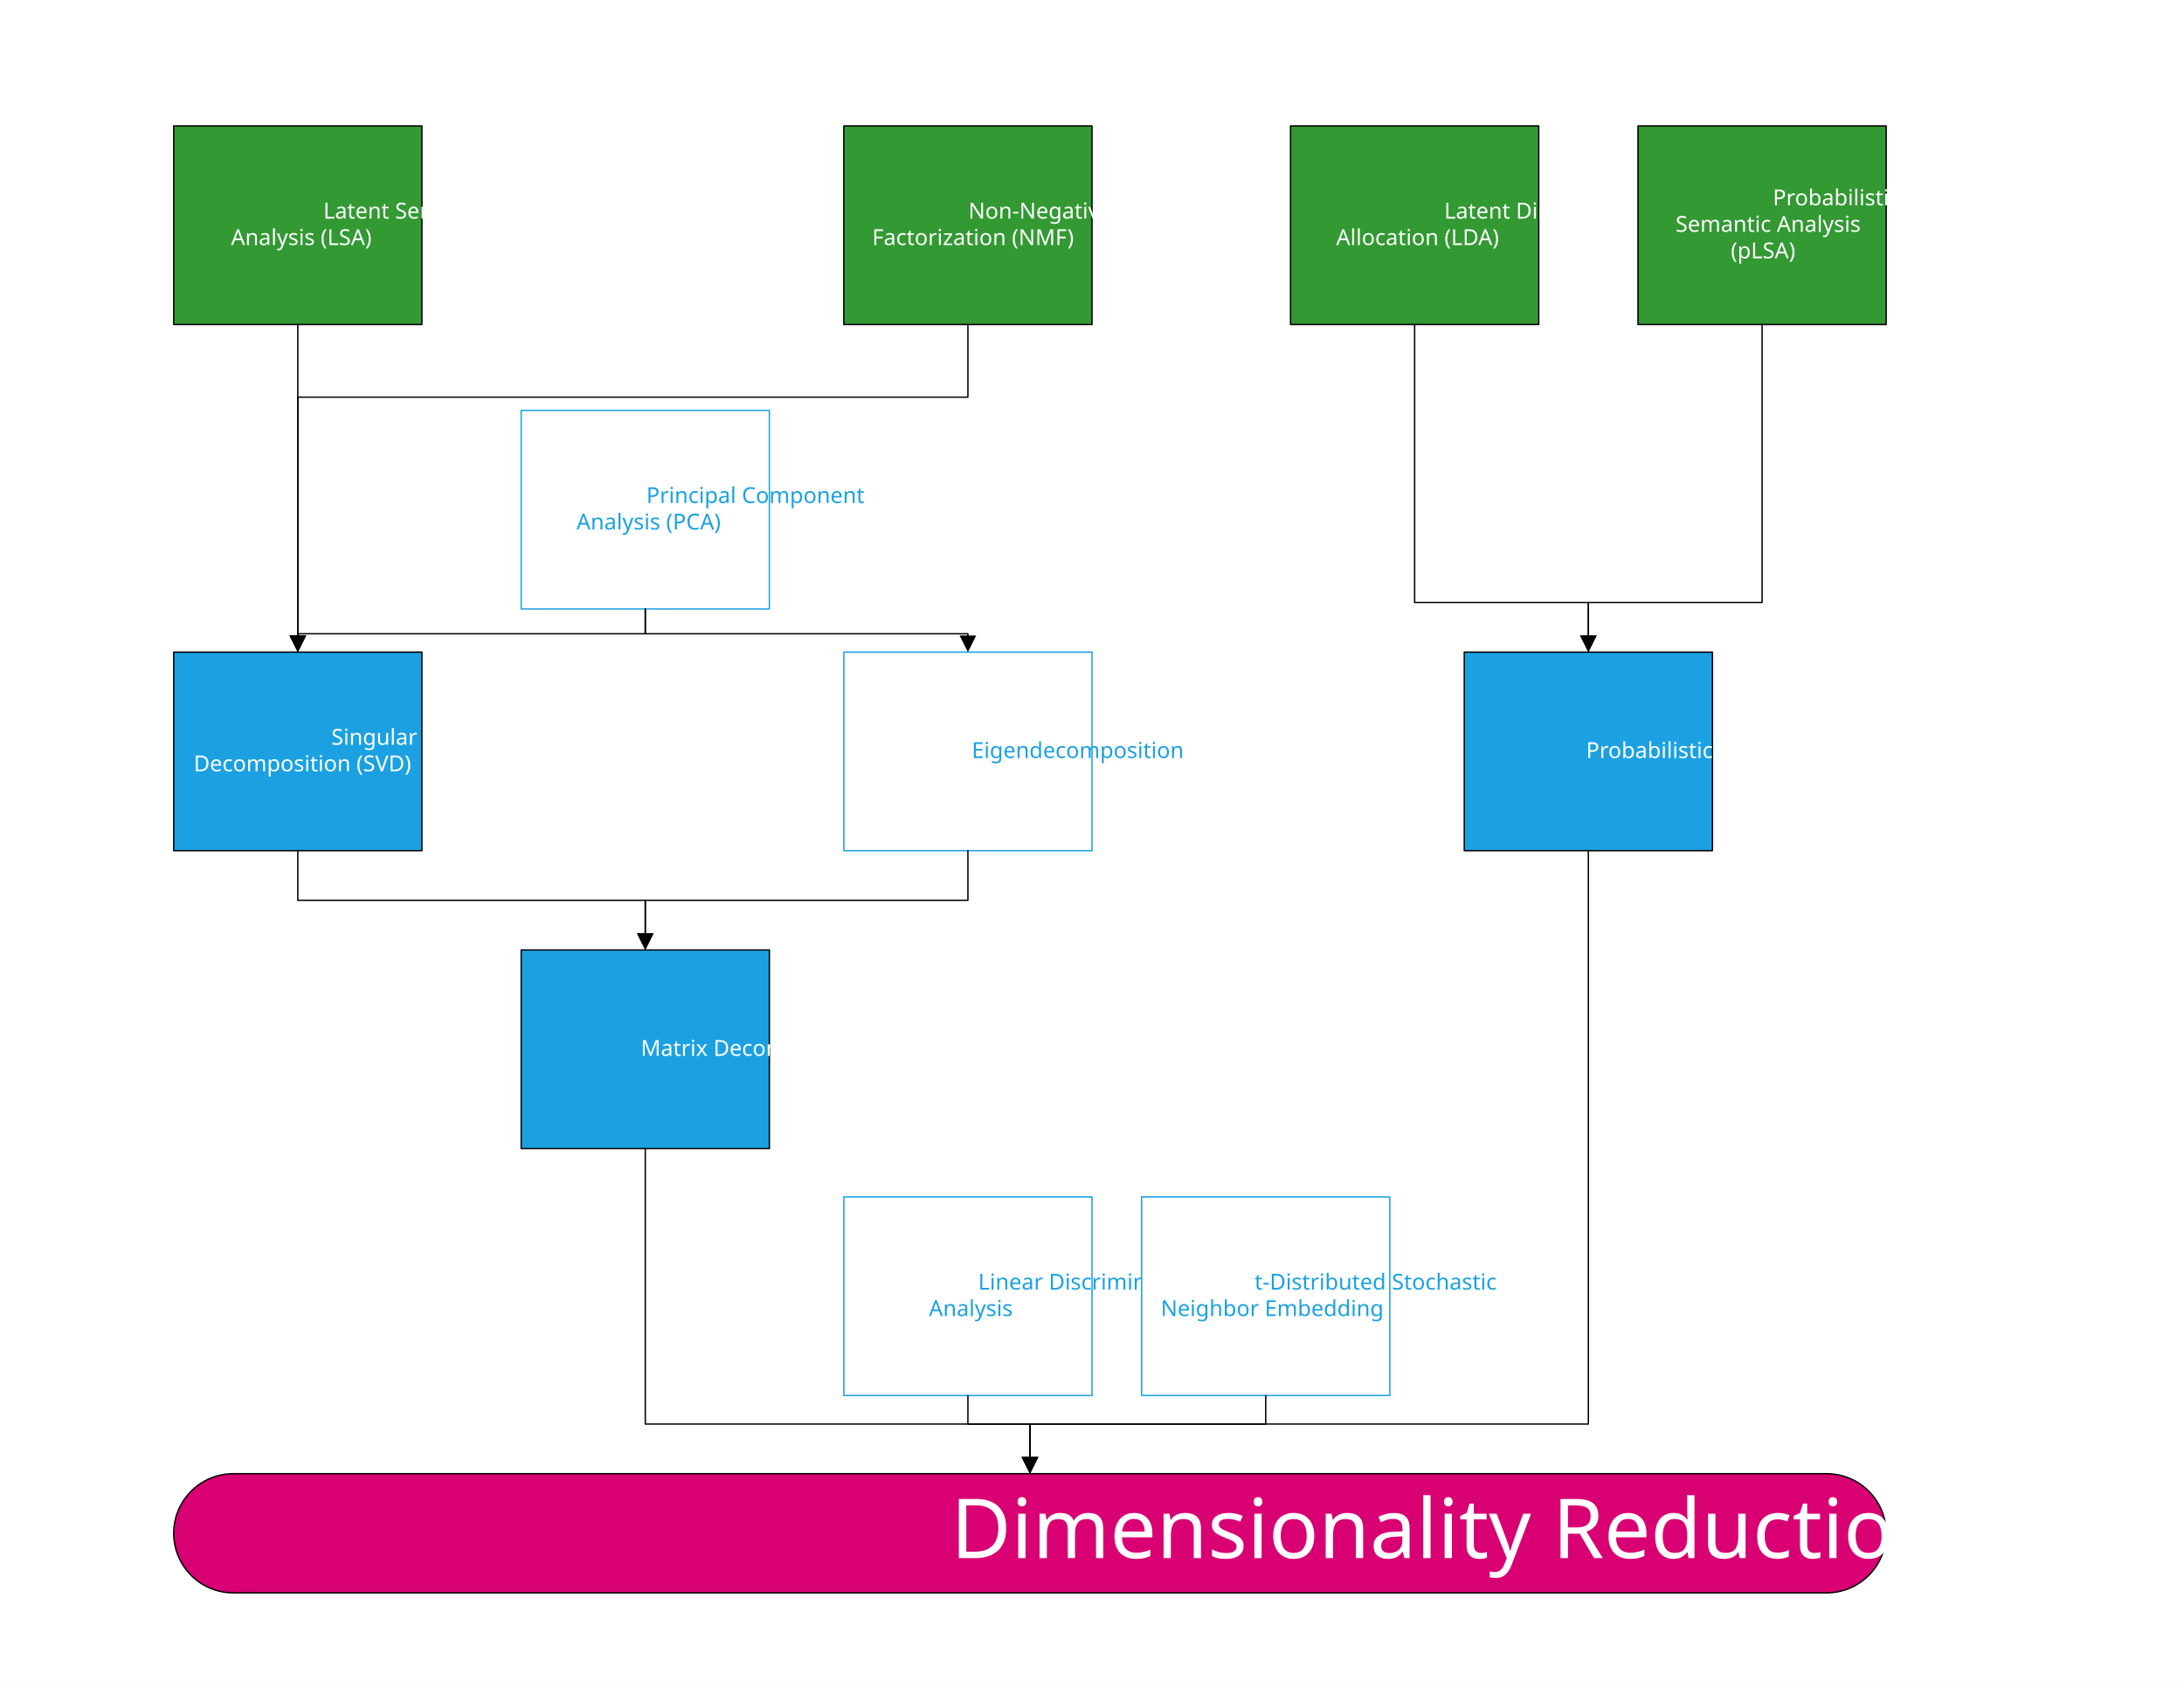
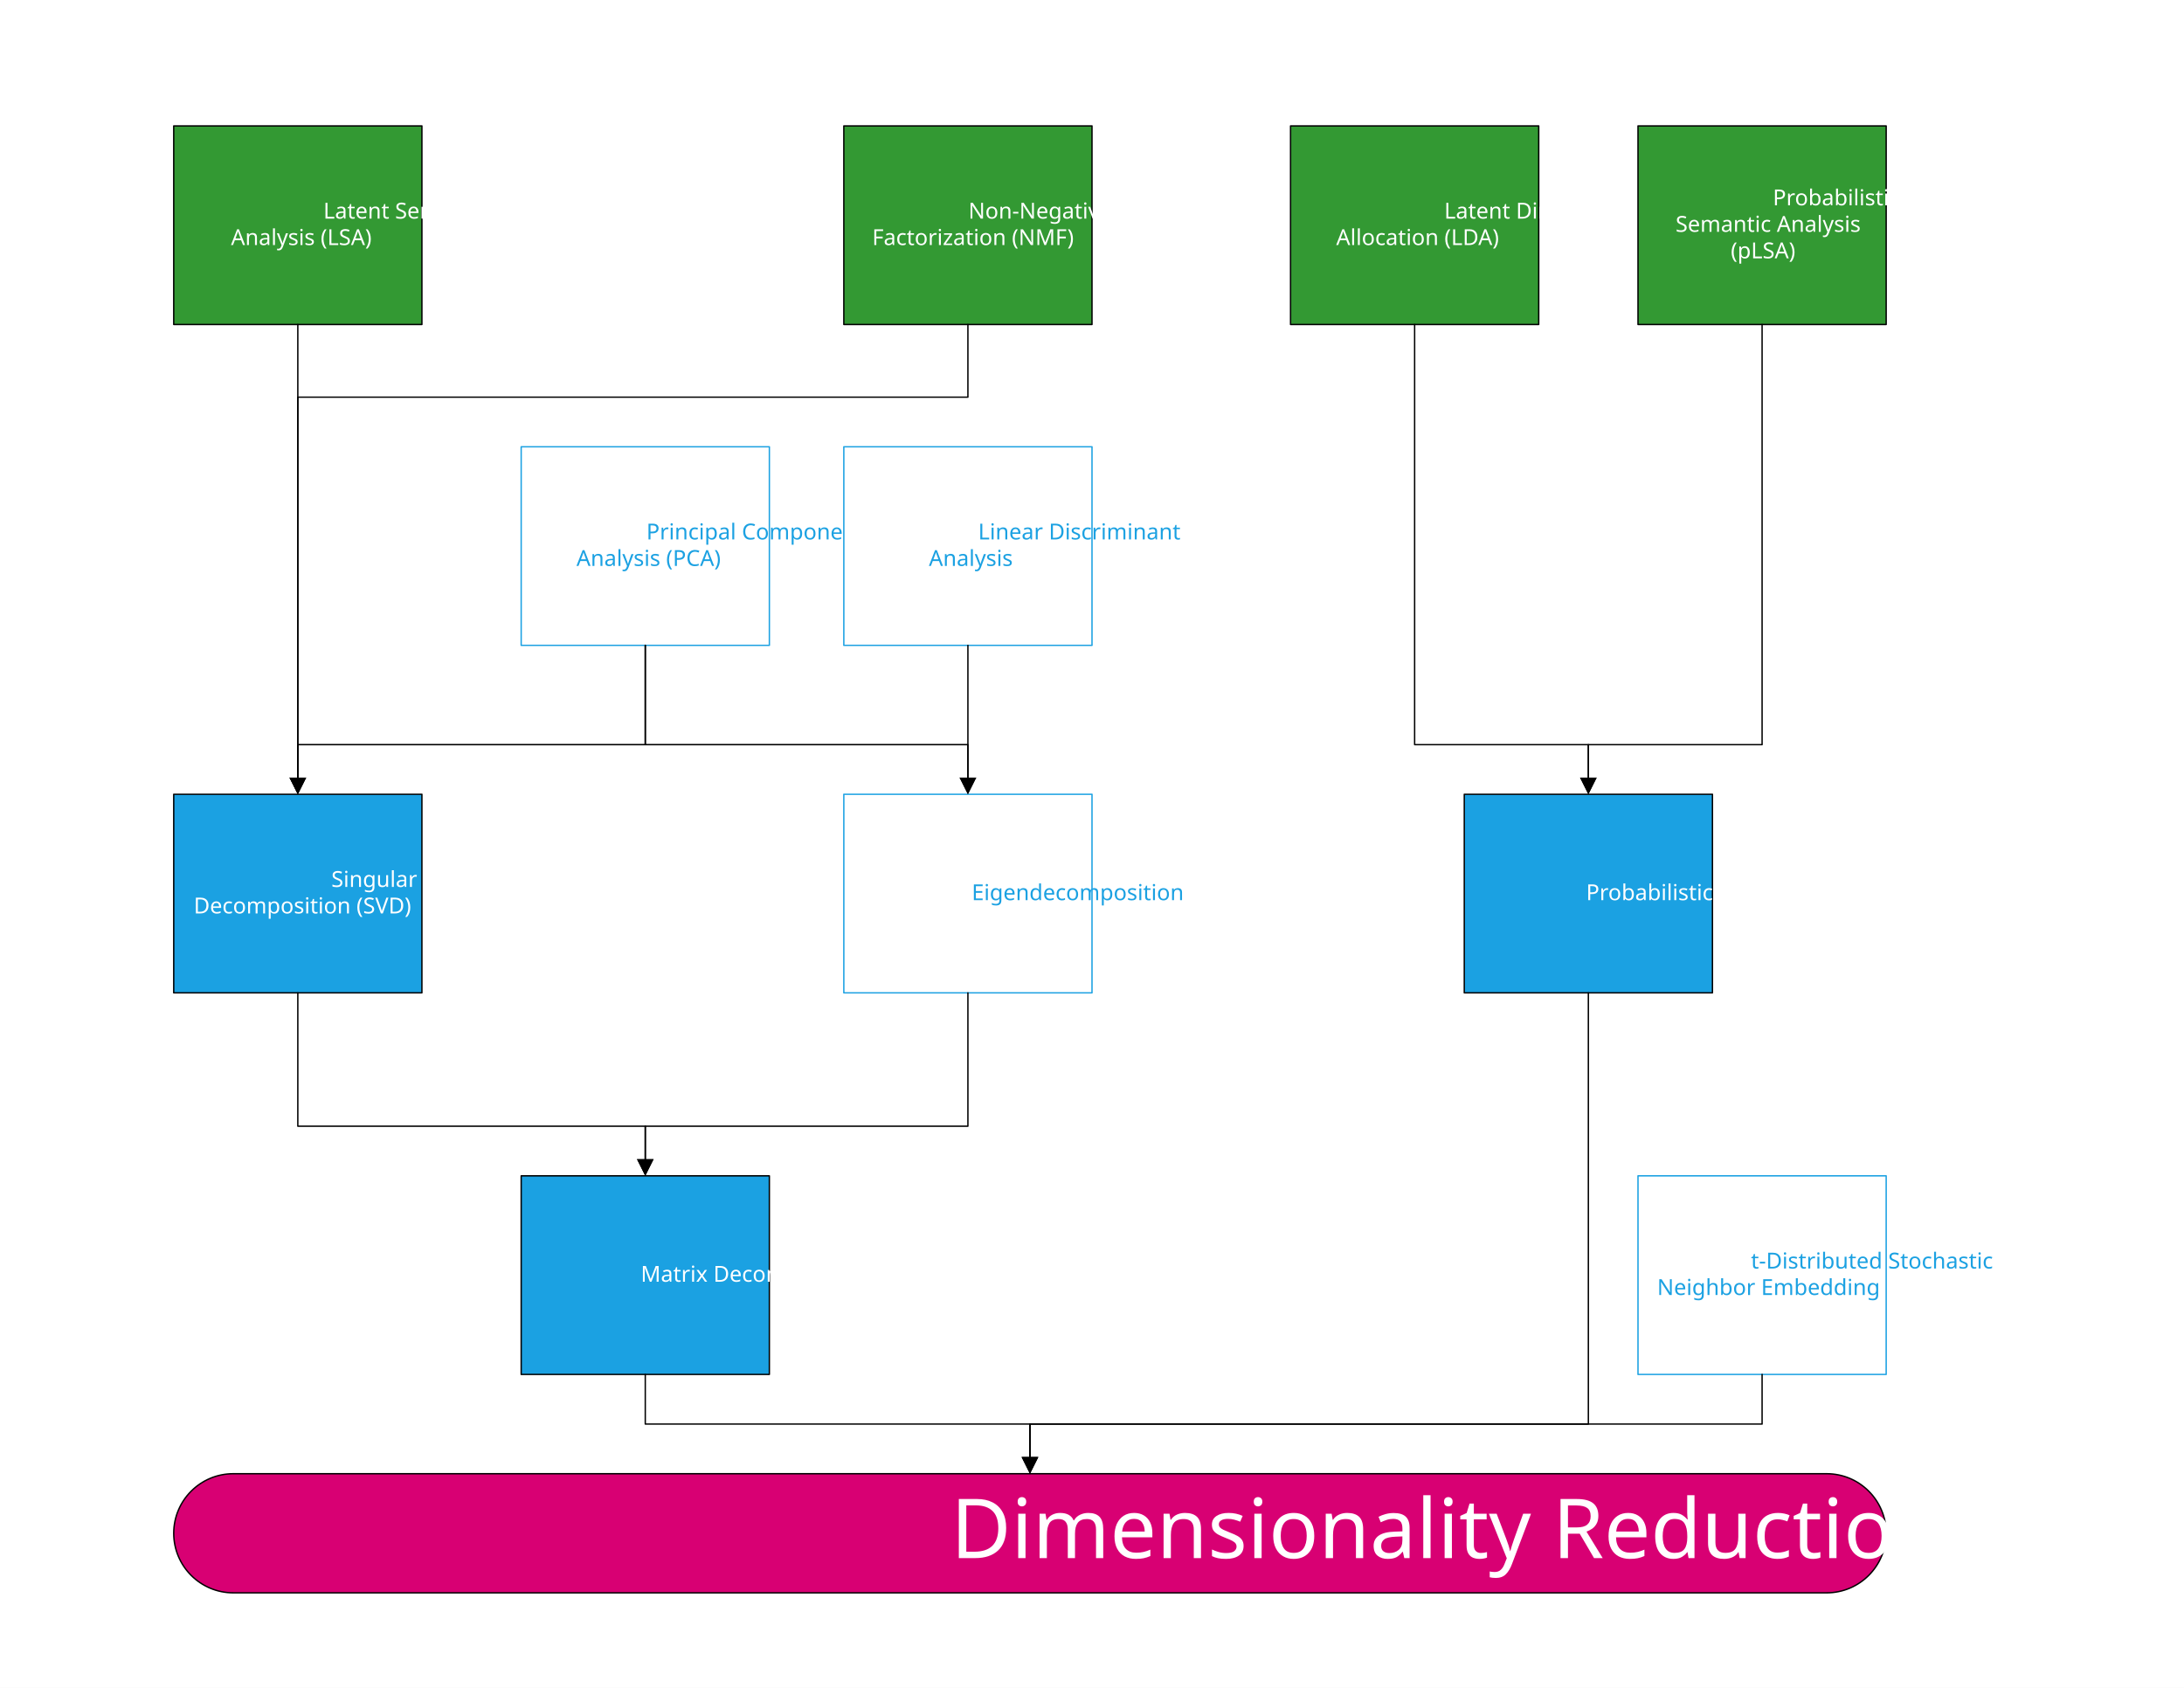
<svg xmlns="http://www.w3.org/2000/svg" xmlns:ns1="http://schemas.microsoft.com/visio/2003/SVGExtensions/" xmlns:xlink="http://www.w3.org/1999/xlink" width="11in" height="8.5in" viewBox="0 0 792 612" xml:space="preserve" color-interpolation-filters="sRGB" class="st12">
  <ns1:documentProperties ns1:langID="1033" ns1:viewMarkup="false">
    <ns1:userDefs>
      <ns1:ud ns1:nameU="msvNoAutoConnect" ns1:val="VT0(0):26" />
    </ns1:userDefs>
  </ns1:documentProperties>
  <style type="text/css">
	
		.st1 {fill:url(#grad3-4);stroke:none;stroke-linecap:round;stroke-linejoin:round;stroke-width:0.5}
		.st2 {fill:#339933;stroke:#000000;stroke-linecap:round;stroke-linejoin:round;stroke-width:0.5}
		.st3 {fill:#ffffff;font-family:Segoe UI;font-size:0.667em}
		.st4 {font-size:1em}
		.st5 {fill:#1ba1e2;stroke:#000000;stroke-linecap:round;stroke-linejoin:round;stroke-width:0.5}
		.st6 {fill:#ffffff;stroke:#1ba1e2;stroke-linecap:round;stroke-linejoin:round;stroke-width:0.5}
		.st7 {fill:#1ba1e2;font-family:Segoe UI;font-size:0.667em}
		.st8 {fill:#d80073;stroke:#000000;stroke-linecap:round;stroke-linejoin:round;stroke-width:0.5}
		.st9 {fill:#ffffff;font-family:Segoe UI;font-size:2.5em}
		.st10 {marker-end:url(#mrkr4-55);stroke:#000000;stroke-linecap:round;stroke-linejoin:round;stroke-width:0.5}
		.st11 {fill:#000000;fill-opacity:1;stroke:#000000;stroke-opacity:1;stroke-width:0.166}
		.st12 {fill:none;fill-rule:evenodd;font-size:12px;overflow:visible;stroke-linecap:square;stroke-miterlimit:3}
	
	</style>
  <defs id="Patterns_And_Gradients">
    <radialGradient id="grad3-4" cx="0.5" cy="0.5" r="0.73">
      <stop offset="0" stop-color="#ffffff" stop-opacity="1" />
      <stop offset="1" stop-color="#ffffff" stop-opacity="1" />
    </radialGradient>
  </defs>
  <defs id="Markers">
    <g id="lend4">
      <path d="M 2 1 L 0 0 L 2 -1 L 2 1 " style="stroke:none" />
    </g>
    <marker id="mrkr4-55" class="st11" ns1:arrowType="4" ns1:arrowSize="2" ns1:setback="12.08" refX="-12.08" orient="auto" markerUnits="strokeWidth" overflow="visible">
      <use xlink:href="#lend4" transform="scale(-6.04,-6.04) " />
    </marker>
  </defs>
  <g ns1:mID="12" ns1:index="1" ns1:groupContext="backgroundPage">
    <ns1:userDefs>
      <ns1:ud ns1:nameU="msvThemeOrder" ns1:val="VT0(0):26" />
      <ns1:ud ns1:nameU="msvVisioCreated" ns1:prompt="" ns1:val="VT0(0):26" />
    </ns1:userDefs>
    <ns1:pageProperties width="11" height="8.5" ns1:drawingScale="1" ns1:pageScale="1" ns1:drawingUnits="0" ns1:shadowOffsetX="8.50394" ns1:shadowOffsetY="-8.50394" />
    <g id="shape1-1" ns1:mID="1" ns1:groupContext="shape">
      <ns1:userDefs>
        <ns1:ud ns1:nameU="Background" ns1:val="VT0(0):26" />
        <ns1:ud ns1:nameU="visVersion" ns1:val="VT0(15):26" />
        <ns1:ud ns1:nameU="msvShapeCategories" ns1:prompt="" ns1:val="VT4(DoNotContain)" />
        <ns1:ud ns1:nameU="msvVisioCreated" ns1:prompt="" ns1:val="VT0(0):26" />
      </ns1:userDefs>
      <rect x="0" y="0" width="792" height="612" class="st1" />
    </g>
  </g>
  <g ns1:mID="0" ns1:index="2" ns1:groupContext="foregroundPage">
    <ns1:userDefs>
      <ns1:ud ns1:nameU="msvThemeOrder" ns1:val="VT0(0):26" />
    </ns1:userDefs>
    <ns1:pageProperties ns1:drawingScale="1" ns1:pageScale="1" ns1:drawingUnits="0" ns1:shadowOffsetX="8.50394" ns1:shadowOffsetY="-8.50394" />
    <ns1:layer ns1:name="Connector" ns1:index="0" />
    <ns1:layer ns1:name="Flowchart" ns1:index="1" />
    <g id="shape60-5" ns1:mID="60" ns1:groupContext="shape" ns1:layerMember="1" transform="translate(63,-494.345)">
      <ns1:custProps>
        <ns1:cp ns1:nameU="Cost" ns1:lbl="Cost" ns1:prompt="" ns1:type="7" ns1:format="@" ns1:sortKey="" ns1:invis="false" ns1:ask="false" ns1:langID="1033" ns1:cal="0" />
        <ns1:cp ns1:nameU="ProcessNumber" ns1:lbl="Process Number" ns1:prompt="" ns1:type="2" ns1:format="" ns1:sortKey="" ns1:invis="false" ns1:ask="false" ns1:langID="1033" ns1:cal="0" />
        <ns1:cp ns1:nameU="Owner" ns1:lbl="Owner" ns1:prompt="" ns1:type="0" ns1:format="" ns1:sortKey="" ns1:invis="false" ns1:ask="false" ns1:langID="1033" ns1:cal="0" />
        <ns1:cp ns1:nameU="Function" ns1:lbl="Function" ns1:prompt="" ns1:type="0" ns1:format="" ns1:sortKey="" ns1:invis="false" ns1:ask="false" ns1:langID="1033" ns1:cal="0" ns1:val="VT4()" />
        <ns1:cp ns1:nameU="StartDate" ns1:lbl="Start Date" ns1:prompt="" ns1:type="5" ns1:format="" ns1:sortKey="" ns1:invis="false" ns1:ask="false" ns1:langID="1033" ns1:cal="0" />
        <ns1:cp ns1:nameU="EndDate" ns1:lbl="End Date" ns1:prompt="" ns1:type="5" ns1:format="" ns1:sortKey="" ns1:invis="false" ns1:ask="false" ns1:langID="1033" ns1:cal="0" />
        <ns1:cp ns1:nameU="Status" ns1:lbl="Status" ns1:prompt="" ns1:type="4" ns1:format=";Not Started;In Progress;Completed;Deferred;Waiting on Input" ns1:sortKey="" ns1:invis="false" ns1:ask="false" ns1:langID="1033" ns1:cal="0" ns1:val="VT4()" />
      </ns1:custProps>
      <ns1:userDefs>
        <ns1:ud ns1:nameU="visVersion" ns1:prompt="" ns1:val="VT0(15):26" />
        <ns1:ud ns1:nameU="DefaultWidth" ns1:prompt="" ns1:val="VT0(1):0" />
        <ns1:ud ns1:nameU="DefaultHeight" ns1:prompt="" ns1:val="VT0(0.75):0" />
        <ns1:ud ns1:nameU="ResizeTxtHeight" ns1:prompt="" ns1:val="VT0(0.75):0" />
      </ns1:userDefs>
      <ns1:textBlock ns1:margins="rect(2,2,2,2)" />
      <ns1:textRect cx="45" cy="576" width="90" height="72" />
      <rect x="0" y="540" width="90" height="72" class="st2" />
      <text x="16.79" y="573.6" class="st3" ns1:langID="1033">
        <ns1:paragraph ns1:horizAlign="1" />
        <ns1:tabList />Latent Semantic <tspan x="20.76" dy="1.2em" class="st4">Analysis (LSA)</tspan>
      </text>
    </g>
    <g id="shape61-9" ns1:mID="61" ns1:groupContext="shape" ns1:layerMember="1" transform="translate(306,-494.345)">
      <ns1:custProps>
        <ns1:cp ns1:nameU="Cost" ns1:lbl="Cost" ns1:prompt="" ns1:type="7" ns1:format="@" ns1:sortKey="" ns1:invis="false" ns1:ask="false" ns1:langID="1033" ns1:cal="0" />
        <ns1:cp ns1:nameU="ProcessNumber" ns1:lbl="Process Number" ns1:prompt="" ns1:type="2" ns1:format="" ns1:sortKey="" ns1:invis="false" ns1:ask="false" ns1:langID="1033" ns1:cal="0" />
        <ns1:cp ns1:nameU="Owner" ns1:lbl="Owner" ns1:prompt="" ns1:type="0" ns1:format="" ns1:sortKey="" ns1:invis="false" ns1:ask="false" ns1:langID="1033" ns1:cal="0" />
        <ns1:cp ns1:nameU="Function" ns1:lbl="Function" ns1:prompt="" ns1:type="0" ns1:format="" ns1:sortKey="" ns1:invis="false" ns1:ask="false" ns1:langID="1033" ns1:cal="0" ns1:val="VT4()" />
        <ns1:cp ns1:nameU="StartDate" ns1:lbl="Start Date" ns1:prompt="" ns1:type="5" ns1:format="" ns1:sortKey="" ns1:invis="false" ns1:ask="false" ns1:langID="1033" ns1:cal="0" />
        <ns1:cp ns1:nameU="EndDate" ns1:lbl="End Date" ns1:prompt="" ns1:type="5" ns1:format="" ns1:sortKey="" ns1:invis="false" ns1:ask="false" ns1:langID="1033" ns1:cal="0" />
        <ns1:cp ns1:nameU="Status" ns1:lbl="Status" ns1:prompt="" ns1:type="4" ns1:format=";Not Started;In Progress;Completed;Deferred;Waiting on Input" ns1:sortKey="" ns1:invis="false" ns1:ask="false" ns1:langID="1033" ns1:cal="0" ns1:val="VT4()" />
      </ns1:custProps>
      <ns1:userDefs>
        <ns1:ud ns1:nameU="visVersion" ns1:prompt="" ns1:val="VT0(15):26" />
        <ns1:ud ns1:nameU="DefaultWidth" ns1:prompt="" ns1:val="VT0(1):0" />
        <ns1:ud ns1:nameU="DefaultHeight" ns1:prompt="" ns1:val="VT0(0.75):0" />
        <ns1:ud ns1:nameU="ResizeTxtHeight" ns1:prompt="" ns1:val="VT0(0.75):0" />
      </ns1:userDefs>
      <ns1:textBlock ns1:margins="rect(2,2,2,2)" />
      <ns1:textRect cx="45" cy="576" width="90" height="72" />
      <rect x="0" y="540" width="90" height="72" class="st2" />
      <text x="7.72" y="573.6" class="st3" ns1:langID="1033">
        <ns1:paragraph ns1:horizAlign="1" />
        <ns1:tabList />Non-Negative Matrix <tspan x="10.28" dy="1.2em" class="st4">Factorization (NMF)</tspan>
      </text>
    </g>
    <g id="shape62-13" ns1:mID="62" ns1:groupContext="shape" ns1:layerMember="1" transform="translate(468,-494.345)">
      <ns1:custProps>
        <ns1:cp ns1:nameU="Cost" ns1:lbl="Cost" ns1:prompt="" ns1:type="7" ns1:format="@" ns1:sortKey="" ns1:invis="false" ns1:ask="false" ns1:langID="1033" ns1:cal="0" />
        <ns1:cp ns1:nameU="ProcessNumber" ns1:lbl="Process Number" ns1:prompt="" ns1:type="2" ns1:format="" ns1:sortKey="" ns1:invis="false" ns1:ask="false" ns1:langID="1033" ns1:cal="0" />
        <ns1:cp ns1:nameU="Owner" ns1:lbl="Owner" ns1:prompt="" ns1:type="0" ns1:format="" ns1:sortKey="" ns1:invis="false" ns1:ask="false" ns1:langID="1033" ns1:cal="0" />
        <ns1:cp ns1:nameU="Function" ns1:lbl="Function" ns1:prompt="" ns1:type="0" ns1:format="" ns1:sortKey="" ns1:invis="false" ns1:ask="false" ns1:langID="1033" ns1:cal="0" ns1:val="VT4()" />
        <ns1:cp ns1:nameU="StartDate" ns1:lbl="Start Date" ns1:prompt="" ns1:type="5" ns1:format="" ns1:sortKey="" ns1:invis="false" ns1:ask="false" ns1:langID="1033" ns1:cal="0" />
        <ns1:cp ns1:nameU="EndDate" ns1:lbl="End Date" ns1:prompt="" ns1:type="5" ns1:format="" ns1:sortKey="" ns1:invis="false" ns1:ask="false" ns1:langID="1033" ns1:cal="0" />
        <ns1:cp ns1:nameU="Status" ns1:lbl="Status" ns1:prompt="" ns1:type="4" ns1:format=";Not Started;In Progress;Completed;Deferred;Waiting on Input" ns1:sortKey="" ns1:invis="false" ns1:ask="false" ns1:langID="1033" ns1:cal="0" ns1:val="VT4()" />
      </ns1:custProps>
      <ns1:userDefs>
        <ns1:ud ns1:nameU="visVersion" ns1:prompt="" ns1:val="VT0(15):26" />
        <ns1:ud ns1:nameU="DefaultWidth" ns1:prompt="" ns1:val="VT0(1):0" />
        <ns1:ud ns1:nameU="DefaultHeight" ns1:prompt="" ns1:val="VT0(0.75):0" />
        <ns1:ud ns1:nameU="ResizeTxtHeight" ns1:prompt="" ns1:val="VT0(0.75):0" />
      </ns1:userDefs>
      <ns1:textBlock ns1:margins="rect(2,2,2,2)" />
      <ns1:textRect cx="45" cy="576" width="90" height="72" />
      <rect x="0" y="540" width="90" height="72" class="st2" />
      <text x="18.26" y="573.6" class="st3" ns1:langID="1033">
        <ns1:paragraph ns1:horizAlign="1" />
        <ns1:tabList />Latent Dirichlet <tspan x="16.55" dy="1.2em" class="st4">Allocation (LDA)</tspan>
      </text>
    </g>
    <g id="shape63-17" ns1:mID="63" ns1:groupContext="shape" ns1:layerMember="1" transform="translate(594,-494.345)">
      <ns1:custProps>
        <ns1:cp ns1:nameU="Cost" ns1:lbl="Cost" ns1:prompt="" ns1:type="7" ns1:format="@" ns1:sortKey="" ns1:invis="false" ns1:ask="false" ns1:langID="1033" ns1:cal="0" />
        <ns1:cp ns1:nameU="ProcessNumber" ns1:lbl="Process Number" ns1:prompt="" ns1:type="2" ns1:format="" ns1:sortKey="" ns1:invis="false" ns1:ask="false" ns1:langID="1033" ns1:cal="0" />
        <ns1:cp ns1:nameU="Owner" ns1:lbl="Owner" ns1:prompt="" ns1:type="0" ns1:format="" ns1:sortKey="" ns1:invis="false" ns1:ask="false" ns1:langID="1033" ns1:cal="0" />
        <ns1:cp ns1:nameU="Function" ns1:lbl="Function" ns1:prompt="" ns1:type="0" ns1:format="" ns1:sortKey="" ns1:invis="false" ns1:ask="false" ns1:langID="1033" ns1:cal="0" ns1:val="VT4()" />
        <ns1:cp ns1:nameU="StartDate" ns1:lbl="Start Date" ns1:prompt="" ns1:type="5" ns1:format="" ns1:sortKey="" ns1:invis="false" ns1:ask="false" ns1:langID="1033" ns1:cal="0" />
        <ns1:cp ns1:nameU="EndDate" ns1:lbl="End Date" ns1:prompt="" ns1:type="5" ns1:format="" ns1:sortKey="" ns1:invis="false" ns1:ask="false" ns1:langID="1033" ns1:cal="0" />
        <ns1:cp ns1:nameU="Status" ns1:lbl="Status" ns1:prompt="" ns1:type="4" ns1:format=";Not Started;In Progress;Completed;Deferred;Waiting on Input" ns1:sortKey="" ns1:invis="false" ns1:ask="false" ns1:langID="1033" ns1:cal="0" ns1:val="VT4()" />
      </ns1:custProps>
      <ns1:userDefs>
        <ns1:ud ns1:nameU="visVersion" ns1:prompt="" ns1:val="VT0(15):26" />
        <ns1:ud ns1:nameU="DefaultWidth" ns1:prompt="" ns1:val="VT0(1):0" />
        <ns1:ud ns1:nameU="DefaultHeight" ns1:prompt="" ns1:val="VT0(0.75):0" />
        <ns1:ud ns1:nameU="ResizeTxtHeight" ns1:prompt="" ns1:val="VT0(0.75):0" />
      </ns1:userDefs>
      <ns1:textBlock ns1:margins="rect(2,2,2,2)" />
      <ns1:textRect cx="45" cy="576" width="90" height="72" />
      <rect x="0" y="540" width="90" height="72" class="st2" />
      <text x="11.43" y="568.8" class="st3" ns1:langID="1033">
        <ns1:paragraph ns1:horizAlign="1" />
        <ns1:tabList />Probabilistic Latent <tspan x="13.63" dy="1.2em" class="st4">Semantic Analysis </tspan>
        <tspan x="33.65" dy="1.2em" class="st4">(pLSA)</tspan>
      </text>
    </g>
-     <g id="shape64-22" ns1:mID="64" ns1:groupContext="shape" ns1:layerMember="1" transform="translate(63,-303.545)">
+     <g id="shape64-22" ns1:mID="64" ns1:groupContext="shape" ns1:layerMember="1" transform="translate(63,-252)">
      <ns1:custProps>
        <ns1:cp ns1:nameU="Cost" ns1:lbl="Cost" ns1:prompt="" ns1:type="7" ns1:format="@" ns1:sortKey="" ns1:invis="false" ns1:ask="false" ns1:langID="1033" ns1:cal="0" />
        <ns1:cp ns1:nameU="ProcessNumber" ns1:lbl="Process Number" ns1:prompt="" ns1:type="2" ns1:format="" ns1:sortKey="" ns1:invis="false" ns1:ask="false" ns1:langID="1033" ns1:cal="0" />
        <ns1:cp ns1:nameU="Owner" ns1:lbl="Owner" ns1:prompt="" ns1:type="0" ns1:format="" ns1:sortKey="" ns1:invis="false" ns1:ask="false" ns1:langID="1033" ns1:cal="0" />
        <ns1:cp ns1:nameU="Function" ns1:lbl="Function" ns1:prompt="" ns1:type="0" ns1:format="" ns1:sortKey="" ns1:invis="false" ns1:ask="false" ns1:langID="1033" ns1:cal="0" ns1:val="VT4()" />
        <ns1:cp ns1:nameU="StartDate" ns1:lbl="Start Date" ns1:prompt="" ns1:type="5" ns1:format="" ns1:sortKey="" ns1:invis="false" ns1:ask="false" ns1:langID="1033" ns1:cal="0" />
        <ns1:cp ns1:nameU="EndDate" ns1:lbl="End Date" ns1:prompt="" ns1:type="5" ns1:format="" ns1:sortKey="" ns1:invis="false" ns1:ask="false" ns1:langID="1033" ns1:cal="0" />
        <ns1:cp ns1:nameU="Status" ns1:lbl="Status" ns1:prompt="" ns1:type="4" ns1:format=";Not Started;In Progress;Completed;Deferred;Waiting on Input" ns1:sortKey="" ns1:invis="false" ns1:ask="false" ns1:langID="1033" ns1:cal="0" ns1:val="VT4()" />
      </ns1:custProps>
      <ns1:userDefs>
        <ns1:ud ns1:nameU="visVersion" ns1:prompt="" ns1:val="VT0(15):26" />
        <ns1:ud ns1:nameU="DefaultWidth" ns1:prompt="" ns1:val="VT0(1):0" />
        <ns1:ud ns1:nameU="DefaultHeight" ns1:prompt="" ns1:val="VT0(0.75):0" />
        <ns1:ud ns1:nameU="ResizeTxtHeight" ns1:prompt="" ns1:val="VT0(0.75):0" />
      </ns1:userDefs>
      <ns1:textBlock ns1:margins="rect(2,2,2,2)" />
      <ns1:textRect cx="45" cy="576" width="90" height="72" />
      <rect x="0" y="540" width="90" height="72" class="st5" />
      <text x="19.69" y="573.6" class="st3" ns1:langID="1033">
        <ns1:paragraph ns1:horizAlign="1" />
        <ns1:tabList />Singular Value <tspan x="7.25" dy="1.2em" class="st4">Decomposition (SVD)</tspan>
      </text>
    </g>
-     <g id="shape65-26" ns1:mID="65" ns1:groupContext="shape" ns1:layerMember="1" transform="translate(531,-303.545)">
+     <g id="shape65-26" ns1:mID="65" ns1:groupContext="shape" ns1:layerMember="1" transform="translate(531,-252)">
      <ns1:custProps>
        <ns1:cp ns1:nameU="Cost" ns1:lbl="Cost" ns1:prompt="" ns1:type="7" ns1:format="@" ns1:sortKey="" ns1:invis="false" ns1:ask="false" ns1:langID="1033" ns1:cal="0" />
        <ns1:cp ns1:nameU="ProcessNumber" ns1:lbl="Process Number" ns1:prompt="" ns1:type="2" ns1:format="" ns1:sortKey="" ns1:invis="false" ns1:ask="false" ns1:langID="1033" ns1:cal="0" />
        <ns1:cp ns1:nameU="Owner" ns1:lbl="Owner" ns1:prompt="" ns1:type="0" ns1:format="" ns1:sortKey="" ns1:invis="false" ns1:ask="false" ns1:langID="1033" ns1:cal="0" />
        <ns1:cp ns1:nameU="Function" ns1:lbl="Function" ns1:prompt="" ns1:type="0" ns1:format="" ns1:sortKey="" ns1:invis="false" ns1:ask="false" ns1:langID="1033" ns1:cal="0" ns1:val="VT4()" />
        <ns1:cp ns1:nameU="StartDate" ns1:lbl="Start Date" ns1:prompt="" ns1:type="5" ns1:format="" ns1:sortKey="" ns1:invis="false" ns1:ask="false" ns1:langID="1033" ns1:cal="0" />
        <ns1:cp ns1:nameU="EndDate" ns1:lbl="End Date" ns1:prompt="" ns1:type="5" ns1:format="" ns1:sortKey="" ns1:invis="false" ns1:ask="false" ns1:langID="1033" ns1:cal="0" />
        <ns1:cp ns1:nameU="Status" ns1:lbl="Status" ns1:prompt="" ns1:type="4" ns1:format=";Not Started;In Progress;Completed;Deferred;Waiting on Input" ns1:sortKey="" ns1:invis="false" ns1:ask="false" ns1:langID="1033" ns1:cal="0" ns1:val="VT4()" />
      </ns1:custProps>
      <ns1:userDefs>
        <ns1:ud ns1:nameU="visVersion" ns1:prompt="" ns1:val="VT0(15):26" />
        <ns1:ud ns1:nameU="DefaultWidth" ns1:prompt="" ns1:val="VT0(1):0" />
        <ns1:ud ns1:nameU="DefaultHeight" ns1:prompt="" ns1:val="VT0(0.75):0" />
        <ns1:ud ns1:nameU="ResizeTxtHeight" ns1:prompt="" ns1:val="VT0(0.75):0" />
      </ns1:userDefs>
      <ns1:textBlock ns1:margins="rect(2,2,2,2)" />
      <ns1:textRect cx="45" cy="576" width="90" height="72" />
      <rect x="0" y="540" width="90" height="72" class="st5" />
      <text x="6.72" y="578.4" class="st3" ns1:langID="1033">
        <ns1:paragraph ns1:horizAlign="1" />
        <ns1:tabList />Probabilistic Methods</text>
    </g>
-     <g id="shape66-29" ns1:mID="66" ns1:groupContext="shape" ns1:layerMember="1" transform="translate(189,-195.545)">
+     <g id="shape66-29" ns1:mID="66" ns1:groupContext="shape" ns1:layerMember="1" transform="translate(189,-113.645)">
      <ns1:custProps>
        <ns1:cp ns1:nameU="Cost" ns1:lbl="Cost" ns1:prompt="" ns1:type="7" ns1:format="@" ns1:sortKey="" ns1:invis="false" ns1:ask="false" ns1:langID="1033" ns1:cal="0" />
        <ns1:cp ns1:nameU="ProcessNumber" ns1:lbl="Process Number" ns1:prompt="" ns1:type="2" ns1:format="" ns1:sortKey="" ns1:invis="false" ns1:ask="false" ns1:langID="1033" ns1:cal="0" />
        <ns1:cp ns1:nameU="Owner" ns1:lbl="Owner" ns1:prompt="" ns1:type="0" ns1:format="" ns1:sortKey="" ns1:invis="false" ns1:ask="false" ns1:langID="1033" ns1:cal="0" />
        <ns1:cp ns1:nameU="Function" ns1:lbl="Function" ns1:prompt="" ns1:type="0" ns1:format="" ns1:sortKey="" ns1:invis="false" ns1:ask="false" ns1:langID="1033" ns1:cal="0" ns1:val="VT4()" />
        <ns1:cp ns1:nameU="StartDate" ns1:lbl="Start Date" ns1:prompt="" ns1:type="5" ns1:format="" ns1:sortKey="" ns1:invis="false" ns1:ask="false" ns1:langID="1033" ns1:cal="0" />
        <ns1:cp ns1:nameU="EndDate" ns1:lbl="End Date" ns1:prompt="" ns1:type="5" ns1:format="" ns1:sortKey="" ns1:invis="false" ns1:ask="false" ns1:langID="1033" ns1:cal="0" />
        <ns1:cp ns1:nameU="Status" ns1:lbl="Status" ns1:prompt="" ns1:type="4" ns1:format=";Not Started;In Progress;Completed;Deferred;Waiting on Input" ns1:sortKey="" ns1:invis="false" ns1:ask="false" ns1:langID="1033" ns1:cal="0" ns1:val="VT4()" />
      </ns1:custProps>
      <ns1:userDefs>
        <ns1:ud ns1:nameU="visVersion" ns1:prompt="" ns1:val="VT0(15):26" />
        <ns1:ud ns1:nameU="DefaultWidth" ns1:prompt="" ns1:val="VT0(1):0" />
        <ns1:ud ns1:nameU="DefaultHeight" ns1:prompt="" ns1:val="VT0(0.75):0" />
        <ns1:ud ns1:nameU="ResizeTxtHeight" ns1:prompt="" ns1:val="VT0(0.75):0" />
      </ns1:userDefs>
      <ns1:textBlock ns1:margins="rect(2,2,2,2)" />
      <ns1:textRect cx="45" cy="576" width="90" height="72" />
      <rect x="0" y="540" width="90" height="72" class="st5" />
      <text x="5.9" y="578.4" class="st3" ns1:langID="1033">
        <ns1:paragraph ns1:horizAlign="1" />
        <ns1:tabList />Matrix Decomposition</text>
    </g>
-     <g id="shape68-32" ns1:mID="68" ns1:groupContext="shape" ns1:layerMember="1" transform="translate(306,-303.545)">
+     <g id="shape68-32" ns1:mID="68" ns1:groupContext="shape" ns1:layerMember="1" transform="translate(306,-252)">
      <ns1:custProps>
        <ns1:cp ns1:nameU="Cost" ns1:lbl="Cost" ns1:prompt="" ns1:type="7" ns1:format="@" ns1:sortKey="" ns1:invis="false" ns1:ask="false" ns1:langID="1033" ns1:cal="0" />
        <ns1:cp ns1:nameU="ProcessNumber" ns1:lbl="Process Number" ns1:prompt="" ns1:type="2" ns1:format="" ns1:sortKey="" ns1:invis="false" ns1:ask="false" ns1:langID="1033" ns1:cal="0" />
        <ns1:cp ns1:nameU="Owner" ns1:lbl="Owner" ns1:prompt="" ns1:type="0" ns1:format="" ns1:sortKey="" ns1:invis="false" ns1:ask="false" ns1:langID="1033" ns1:cal="0" />
        <ns1:cp ns1:nameU="Function" ns1:lbl="Function" ns1:prompt="" ns1:type="0" ns1:format="" ns1:sortKey="" ns1:invis="false" ns1:ask="false" ns1:langID="1033" ns1:cal="0" ns1:val="VT4()" />
        <ns1:cp ns1:nameU="StartDate" ns1:lbl="Start Date" ns1:prompt="" ns1:type="5" ns1:format="" ns1:sortKey="" ns1:invis="false" ns1:ask="false" ns1:langID="1033" ns1:cal="0" />
        <ns1:cp ns1:nameU="EndDate" ns1:lbl="End Date" ns1:prompt="" ns1:type="5" ns1:format="" ns1:sortKey="" ns1:invis="false" ns1:ask="false" ns1:langID="1033" ns1:cal="0" />
        <ns1:cp ns1:nameU="Status" ns1:lbl="Status" ns1:prompt="" ns1:type="4" ns1:format=";Not Started;In Progress;Completed;Deferred;Waiting on Input" ns1:sortKey="" ns1:invis="false" ns1:ask="false" ns1:langID="1033" ns1:cal="0" ns1:val="VT4()" />
      </ns1:custProps>
      <ns1:userDefs>
        <ns1:ud ns1:nameU="visVersion" ns1:prompt="" ns1:val="VT0(15):26" />
        <ns1:ud ns1:nameU="DefaultWidth" ns1:prompt="" ns1:val="VT0(1):0" />
        <ns1:ud ns1:nameU="DefaultHeight" ns1:prompt="" ns1:val="VT0(0.75):0" />
        <ns1:ud ns1:nameU="ResizeTxtHeight" ns1:prompt="" ns1:val="VT0(0.75):0" />
      </ns1:userDefs>
      <ns1:textBlock ns1:margins="rect(2,2,2,2)" />
      <ns1:textRect cx="45" cy="576" width="90" height="72" />
      <rect x="0" y="540" width="90" height="72" class="st6" />
      <text x="8.92" y="578.4" class="st7" ns1:langID="1033">
        <ns1:paragraph ns1:horizAlign="1" />
        <ns1:tabList />Eigendecomposition</text>
    </g>
-     <g id="shape69-35" ns1:mID="69" ns1:groupContext="shape" ns1:layerMember="1" transform="translate(189,-391.2)">
+     <g id="shape69-35" ns1:mID="69" ns1:groupContext="shape" ns1:layerMember="1" transform="translate(189,-378)">
      <ns1:custProps>
        <ns1:cp ns1:nameU="Cost" ns1:lbl="Cost" ns1:prompt="" ns1:type="7" ns1:format="@" ns1:sortKey="" ns1:invis="false" ns1:ask="false" ns1:langID="1033" ns1:cal="0" />
        <ns1:cp ns1:nameU="ProcessNumber" ns1:lbl="Process Number" ns1:prompt="" ns1:type="2" ns1:format="" ns1:sortKey="" ns1:invis="false" ns1:ask="false" ns1:langID="1033" ns1:cal="0" />
        <ns1:cp ns1:nameU="Owner" ns1:lbl="Owner" ns1:prompt="" ns1:type="0" ns1:format="" ns1:sortKey="" ns1:invis="false" ns1:ask="false" ns1:langID="1033" ns1:cal="0" />
        <ns1:cp ns1:nameU="Function" ns1:lbl="Function" ns1:prompt="" ns1:type="0" ns1:format="" ns1:sortKey="" ns1:invis="false" ns1:ask="false" ns1:langID="1033" ns1:cal="0" ns1:val="VT4()" />
        <ns1:cp ns1:nameU="StartDate" ns1:lbl="Start Date" ns1:prompt="" ns1:type="5" ns1:format="" ns1:sortKey="" ns1:invis="false" ns1:ask="false" ns1:langID="1033" ns1:cal="0" />
        <ns1:cp ns1:nameU="EndDate" ns1:lbl="End Date" ns1:prompt="" ns1:type="5" ns1:format="" ns1:sortKey="" ns1:invis="false" ns1:ask="false" ns1:langID="1033" ns1:cal="0" />
        <ns1:cp ns1:nameU="Status" ns1:lbl="Status" ns1:prompt="" ns1:type="4" ns1:format=";Not Started;In Progress;Completed;Deferred;Waiting on Input" ns1:sortKey="" ns1:invis="false" ns1:ask="false" ns1:langID="1033" ns1:cal="0" ns1:val="VT4()" />
      </ns1:custProps>
      <ns1:userDefs>
        <ns1:ud ns1:nameU="visVersion" ns1:prompt="" ns1:val="VT0(15):26" />
        <ns1:ud ns1:nameU="DefaultWidth" ns1:prompt="" ns1:val="VT0(1):0" />
        <ns1:ud ns1:nameU="DefaultHeight" ns1:prompt="" ns1:val="VT0(0.75):0" />
        <ns1:ud ns1:nameU="ResizeTxtHeight" ns1:prompt="" ns1:val="VT0(0.75):0" />
      </ns1:userDefs>
      <ns1:textBlock ns1:margins="rect(2,2,2,2)" />
      <ns1:textRect cx="45" cy="576" width="90" height="72" />
      <rect x="0" y="540" width="90" height="72" class="st6" />
      <text x="7.93" y="573.6" class="st7" ns1:langID="1033">
        <ns1:paragraph ns1:horizAlign="1" />
        <ns1:tabList />Principal Component <tspan x="20.05" dy="1.2em" class="st4">Analysis (PCA)</tspan>
      </text>
    </g>
-     <g id="shape70-39" ns1:mID="70" ns1:groupContext="shape" ns1:layerMember="1" transform="translate(306,-106)">
+     <g id="shape70-39" ns1:mID="70" ns1:groupContext="shape" ns1:layerMember="1" transform="translate(306,-378)">
      <ns1:custProps>
        <ns1:cp ns1:nameU="Cost" ns1:lbl="Cost" ns1:prompt="" ns1:type="7" ns1:format="@" ns1:sortKey="" ns1:invis="false" ns1:ask="false" ns1:langID="1033" ns1:cal="0" />
        <ns1:cp ns1:nameU="ProcessNumber" ns1:lbl="Process Number" ns1:prompt="" ns1:type="2" ns1:format="" ns1:sortKey="" ns1:invis="false" ns1:ask="false" ns1:langID="1033" ns1:cal="0" />
        <ns1:cp ns1:nameU="Owner" ns1:lbl="Owner" ns1:prompt="" ns1:type="0" ns1:format="" ns1:sortKey="" ns1:invis="false" ns1:ask="false" ns1:langID="1033" ns1:cal="0" />
        <ns1:cp ns1:nameU="Function" ns1:lbl="Function" ns1:prompt="" ns1:type="0" ns1:format="" ns1:sortKey="" ns1:invis="false" ns1:ask="false" ns1:langID="1033" ns1:cal="0" ns1:val="VT4()" />
        <ns1:cp ns1:nameU="StartDate" ns1:lbl="Start Date" ns1:prompt="" ns1:type="5" ns1:format="" ns1:sortKey="" ns1:invis="false" ns1:ask="false" ns1:langID="1033" ns1:cal="0" />
        <ns1:cp ns1:nameU="EndDate" ns1:lbl="End Date" ns1:prompt="" ns1:type="5" ns1:format="" ns1:sortKey="" ns1:invis="false" ns1:ask="false" ns1:langID="1033" ns1:cal="0" />
        <ns1:cp ns1:nameU="Status" ns1:lbl="Status" ns1:prompt="" ns1:type="4" ns1:format=";Not Started;In Progress;Completed;Deferred;Waiting on Input" ns1:sortKey="" ns1:invis="false" ns1:ask="false" ns1:langID="1033" ns1:cal="0" ns1:val="VT4()" />
      </ns1:custProps>
      <ns1:userDefs>
        <ns1:ud ns1:nameU="visVersion" ns1:prompt="" ns1:val="VT0(15):26" />
        <ns1:ud ns1:nameU="DefaultWidth" ns1:prompt="" ns1:val="VT0(1):0" />
        <ns1:ud ns1:nameU="DefaultHeight" ns1:prompt="" ns1:val="VT0(0.75):0" />
        <ns1:ud ns1:nameU="ResizeTxtHeight" ns1:prompt="" ns1:val="VT0(0.75):0" />
      </ns1:userDefs>
      <ns1:textBlock ns1:margins="rect(2,2,2,2)" />
      <ns1:textRect cx="45" cy="576" width="90" height="72" />
      <rect x="0" y="540" width="90" height="72" class="st6" />
      <text x="11.26" y="573.6" class="st7" ns1:langID="1033">
        <ns1:paragraph ns1:horizAlign="1" />
        <ns1:tabList />Linear Discriminant <tspan x="30.85" dy="1.2em" class="st4">Analysis</tspan>
      </text>
    </g>
-     <g id="shape71-43" ns1:mID="71" ns1:groupContext="shape" ns1:layerMember="1" transform="translate(414,-106)">
+     <g id="shape71-43" ns1:mID="71" ns1:groupContext="shape" ns1:layerMember="1" transform="translate(594,-113.645)">
      <ns1:custProps>
        <ns1:cp ns1:nameU="Cost" ns1:lbl="Cost" ns1:prompt="" ns1:type="7" ns1:format="@" ns1:sortKey="" ns1:invis="false" ns1:ask="false" ns1:langID="1033" ns1:cal="0" />
        <ns1:cp ns1:nameU="ProcessNumber" ns1:lbl="Process Number" ns1:prompt="" ns1:type="2" ns1:format="" ns1:sortKey="" ns1:invis="false" ns1:ask="false" ns1:langID="1033" ns1:cal="0" />
        <ns1:cp ns1:nameU="Owner" ns1:lbl="Owner" ns1:prompt="" ns1:type="0" ns1:format="" ns1:sortKey="" ns1:invis="false" ns1:ask="false" ns1:langID="1033" ns1:cal="0" />
        <ns1:cp ns1:nameU="Function" ns1:lbl="Function" ns1:prompt="" ns1:type="0" ns1:format="" ns1:sortKey="" ns1:invis="false" ns1:ask="false" ns1:langID="1033" ns1:cal="0" ns1:val="VT4()" />
        <ns1:cp ns1:nameU="StartDate" ns1:lbl="Start Date" ns1:prompt="" ns1:type="5" ns1:format="" ns1:sortKey="" ns1:invis="false" ns1:ask="false" ns1:langID="1033" ns1:cal="0" />
        <ns1:cp ns1:nameU="EndDate" ns1:lbl="End Date" ns1:prompt="" ns1:type="5" ns1:format="" ns1:sortKey="" ns1:invis="false" ns1:ask="false" ns1:langID="1033" ns1:cal="0" />
        <ns1:cp ns1:nameU="Status" ns1:lbl="Status" ns1:prompt="" ns1:type="4" ns1:format=";Not Started;In Progress;Completed;Deferred;Waiting on Input" ns1:sortKey="" ns1:invis="false" ns1:ask="false" ns1:langID="1033" ns1:cal="0" ns1:val="VT4()" />
      </ns1:custProps>
      <ns1:userDefs>
        <ns1:ud ns1:nameU="visVersion" ns1:prompt="" ns1:val="VT0(15):26" />
        <ns1:ud ns1:nameU="DefaultWidth" ns1:prompt="" ns1:val="VT0(1):0" />
        <ns1:ud ns1:nameU="DefaultHeight" ns1:prompt="" ns1:val="VT0(0.75):0" />
        <ns1:ud ns1:nameU="ResizeTxtHeight" ns1:prompt="" ns1:val="VT0(0.75):0" />
      </ns1:userDefs>
      <ns1:textBlock ns1:margins="rect(2,2,2,2)" />
      <ns1:textRect cx="45" cy="576" width="90" height="72" />
      <rect x="0" y="540" width="90" height="72" class="st6" />
      <text x="3.51" y="573.6" class="st7" ns1:langID="1033">
        <ns1:paragraph ns1:horizAlign="1" />
        <ns1:tabList />t-Distributed Stochastic <tspan x="6.94" dy="1.2em" class="st4">Neighbor Embedding</tspan>
      </text>
    </g>
    <g id="shape86-47" ns1:mID="86" ns1:groupContext="shape" ns1:layerMember="1" transform="translate(63,-34.4455)">
      <ns1:custProps>
        <ns1:cp ns1:nameU="Cost" ns1:lbl="Cost" ns1:prompt="" ns1:type="7" ns1:format="@" ns1:sortKey="" ns1:invis="false" ns1:ask="false" ns1:langID="1033" ns1:cal="0" />
        <ns1:cp ns1:nameU="ProcessNumber" ns1:lbl="Process Number" ns1:prompt="" ns1:type="2" ns1:format="" ns1:sortKey="" ns1:invis="false" ns1:ask="false" ns1:langID="1033" ns1:cal="0" />
        <ns1:cp ns1:nameU="Owner" ns1:lbl="Owner" ns1:prompt="" ns1:type="0" ns1:format="" ns1:sortKey="" ns1:invis="false" ns1:ask="false" ns1:langID="1033" ns1:cal="0" />
        <ns1:cp ns1:nameU="Function" ns1:lbl="Function" ns1:prompt="" ns1:type="0" ns1:format="" ns1:sortKey="" ns1:invis="false" ns1:ask="false" ns1:langID="1033" ns1:cal="0" ns1:val="VT4()" />
        <ns1:cp ns1:nameU="StartDate" ns1:lbl="Start Date" ns1:prompt="" ns1:type="5" ns1:format="" ns1:sortKey="" ns1:invis="false" ns1:ask="false" ns1:langID="1033" ns1:cal="0" />
        <ns1:cp ns1:nameU="EndDate" ns1:lbl="End Date" ns1:prompt="" ns1:type="5" ns1:format="" ns1:sortKey="" ns1:invis="false" ns1:ask="false" ns1:langID="1033" ns1:cal="0" />
        <ns1:cp ns1:nameU="Status" ns1:lbl="Status" ns1:prompt="" ns1:type="4" ns1:format=";Not Started;In Progress;Completed;Deferred;Waiting on Input" ns1:sortKey="" ns1:invis="false" ns1:ask="false" ns1:langID="1033" ns1:cal="0" ns1:val="VT4()" />
      </ns1:custProps>
      <ns1:userDefs>
        <ns1:ud ns1:nameU="visVersion" ns1:prompt="" ns1:val="VT0(15):26" />
        <ns1:ud ns1:nameU="DefaultWidth" ns1:prompt="" ns1:val="VT0(1):0" />
        <ns1:ud ns1:nameU="DefaultHeight" ns1:prompt="" ns1:val="VT0(0.375):0" />
        <ns1:ud ns1:nameU="ResizeTxtHeight" ns1:prompt="" ns1:val="VT0(0.375):0" />
        <ns1:ud ns1:nameU="ResizeTxtHeight" ns1:prompt="" ns1:val="VT0(0.6):1" />
      </ns1:userDefs>
      <ns1:textBlock ns1:margins="rect(2,2,2,2)" />
      <ns1:textRect cx="310.5" cy="590.4" width="621" height="43.2" />
      <path d="M21.6 612 L599.4 612 A21.6 21.6 -180 0 0 599.4 568.8 L21.6 568.8 A21.6 21.6 -180 1 0 21.6 612 Z" class="st8" />
      <text x="141.41" y="599.4" class="st9" ns1:langID="1033">
        <ns1:paragraph ns1:horizAlign="1" />
        <ns1:tabList />Dimensionality Reduction</text>
    </g>
    <g id="shape100-50" ns1:mID="100" ns1:groupContext="shape" ns1:layerMember="0" transform="translate(99,-494.345)">
-       <path d="M9 612 L9 724.76" class="st10" />
+       <path d="M9 612 L9 776.31" class="st10" />
    </g>
    <g id="shape101-56" ns1:mID="101" ns1:groupContext="shape" ns1:layerMember="0" transform="translate(351,-494.345)">
-       <path d="M0 612 L0 638.35 L-243 638.35 L-243 724.76" class="st10" />
-     </g>
-     <g id="shape103-61" ns1:mID="103" ns1:groupContext="shape" ns1:layerMember="0" transform="translate(234,-392.373)">
-       <path d="M0 613.17 L0 622.17 L117 622.17 L117 622.79" class="st10" />
-     </g>
-     <g id="shape104-66" ns1:mID="104" ns1:groupContext="shape" ns1:layerMember="0" transform="translate(108,-303.545)">
-       <path d="M0 612 L0 630 L126 630 L126 641.96" class="st10" />
-     </g>
-     <g id="shape105-71" ns1:mID="105" ns1:groupContext="shape" ns1:layerMember="0" transform="translate(351,-303.545)">
-       <path d="M0 612 L0 630 L-117 630 L-117 641.96" class="st10" />
+       <path d="M0 612 L0 638.35 L-243 638.35 L-243 776.31" class="st10" />
+     </g>
+     <g id="shape103-61" ns1:mID="103" ns1:groupContext="shape" ns1:layerMember="0" transform="translate(234,-378)">
+       <path d="M0 612 L0 648 L117 648 L117 659.96" class="st10" />
+     </g>
+     <g id="shape104-66" ns1:mID="104" ns1:groupContext="shape" ns1:layerMember="0" transform="translate(108,-252)">
+       <path d="M0 612 L0 660.35 L126 660.35 L126 672.31" class="st10" />
+     </g>
+     <g id="shape105-71" ns1:mID="105" ns1:groupContext="shape" ns1:layerMember="0" transform="translate(351,-252)">
+       <path d="M0 612 L0 660.35 L-117 660.35 L-117 672.31" class="st10" />
    </g>
    <g id="shape106-76" ns1:mID="106" ns1:groupContext="shape" ns1:layerMember="0" transform="translate(513,-494.345)">
-       <path d="M0 612 L0 712.8 L63 712.8 L63 724.76" class="st10" />
+       <path d="M0 612 L0 764.35 L63 764.35 L63 776.31" class="st10" />
    </g>
    <g id="shape107-81" ns1:mID="107" ns1:groupContext="shape" ns1:layerMember="0" transform="translate(639,-494.345)">
-       <path d="M0 612 L0 712.8 L-63 712.8 L-63 724.76" class="st10" />
-     </g>
-     <g id="shape108-86" ns1:mID="108" ns1:groupContext="shape" ns1:layerMember="0" transform="translate(576,-303.545)">
-       <path d="M0 612 L0 819.9 L-202.5 819.9 L-202.5 831.86" class="st10" />
-     </g>
-     <g id="shape109-91" ns1:mID="109" ns1:groupContext="shape" ns1:layerMember="0" transform="translate(459,-106)">
-       <path d="M0 612 L0 622.35 L-85.5 622.35 L-85.5 634.31" class="st10" />
-     </g>
-     <g id="shape110-96" ns1:mID="110" ns1:groupContext="shape" ns1:layerMember="0" transform="translate(351,-106)">
-       <path d="M0 612 L0 622.35 L22.5 622.35 L22.5 634.31" class="st10" />
-     </g>
-     <g id="shape111-101" ns1:mID="111" ns1:groupContext="shape" ns1:layerMember="0" transform="translate(234,-195.545)">
-       <path d="M0 612 L0 711.9 L139.5 711.9 L139.5 723.86" class="st10" />
-     </g>
-     <g id="shape114-106" ns1:mID="114" ns1:groupContext="shape" ns1:layerMember="0" transform="translate(234,-392.373)">
-       <path d="M0 613.17 L0 622.17 L-126 622.17 L-126 622.79" class="st10" />
+       <path d="M0 612 L0 764.35 L-63 764.35 L-63 776.31" class="st10" />
+     </g>
+     <g id="shape108-86" ns1:mID="108" ns1:groupContext="shape" ns1:layerMember="0" transform="translate(576,-252)">
+       <path d="M0 612 L0 768.35 L-202.5 768.35 L-202.5 780.31" class="st10" />
+     </g>
+     <g id="shape109-91" ns1:mID="109" ns1:groupContext="shape" ns1:layerMember="0" transform="translate(639,-113.645)">
+       <path d="M0 612 L0 630 L-265.5 630 L-265.5 641.96" class="st10" />
+     </g>
+     <g id="shape110-96" ns1:mID="110" ns1:groupContext="shape" ns1:layerMember="0" transform="translate(342,-378)">
+       <path d="M9 612 L9 630 L9 659.96" class="st10" />
+     </g>
+     <g id="shape111-101" ns1:mID="111" ns1:groupContext="shape" ns1:layerMember="0" transform="translate(234,-113.645)">
+       <path d="M0 612 L0 630 L139.5 630 L139.5 641.96" class="st10" />
+     </g>
+     <g id="shape114-106" ns1:mID="114" ns1:groupContext="shape" ns1:layerMember="0" transform="translate(234,-378)">
+       <path d="M0 612 L0 648 L-126 648 L-126 659.96" class="st10" />
    </g>
  </g>
</svg>
